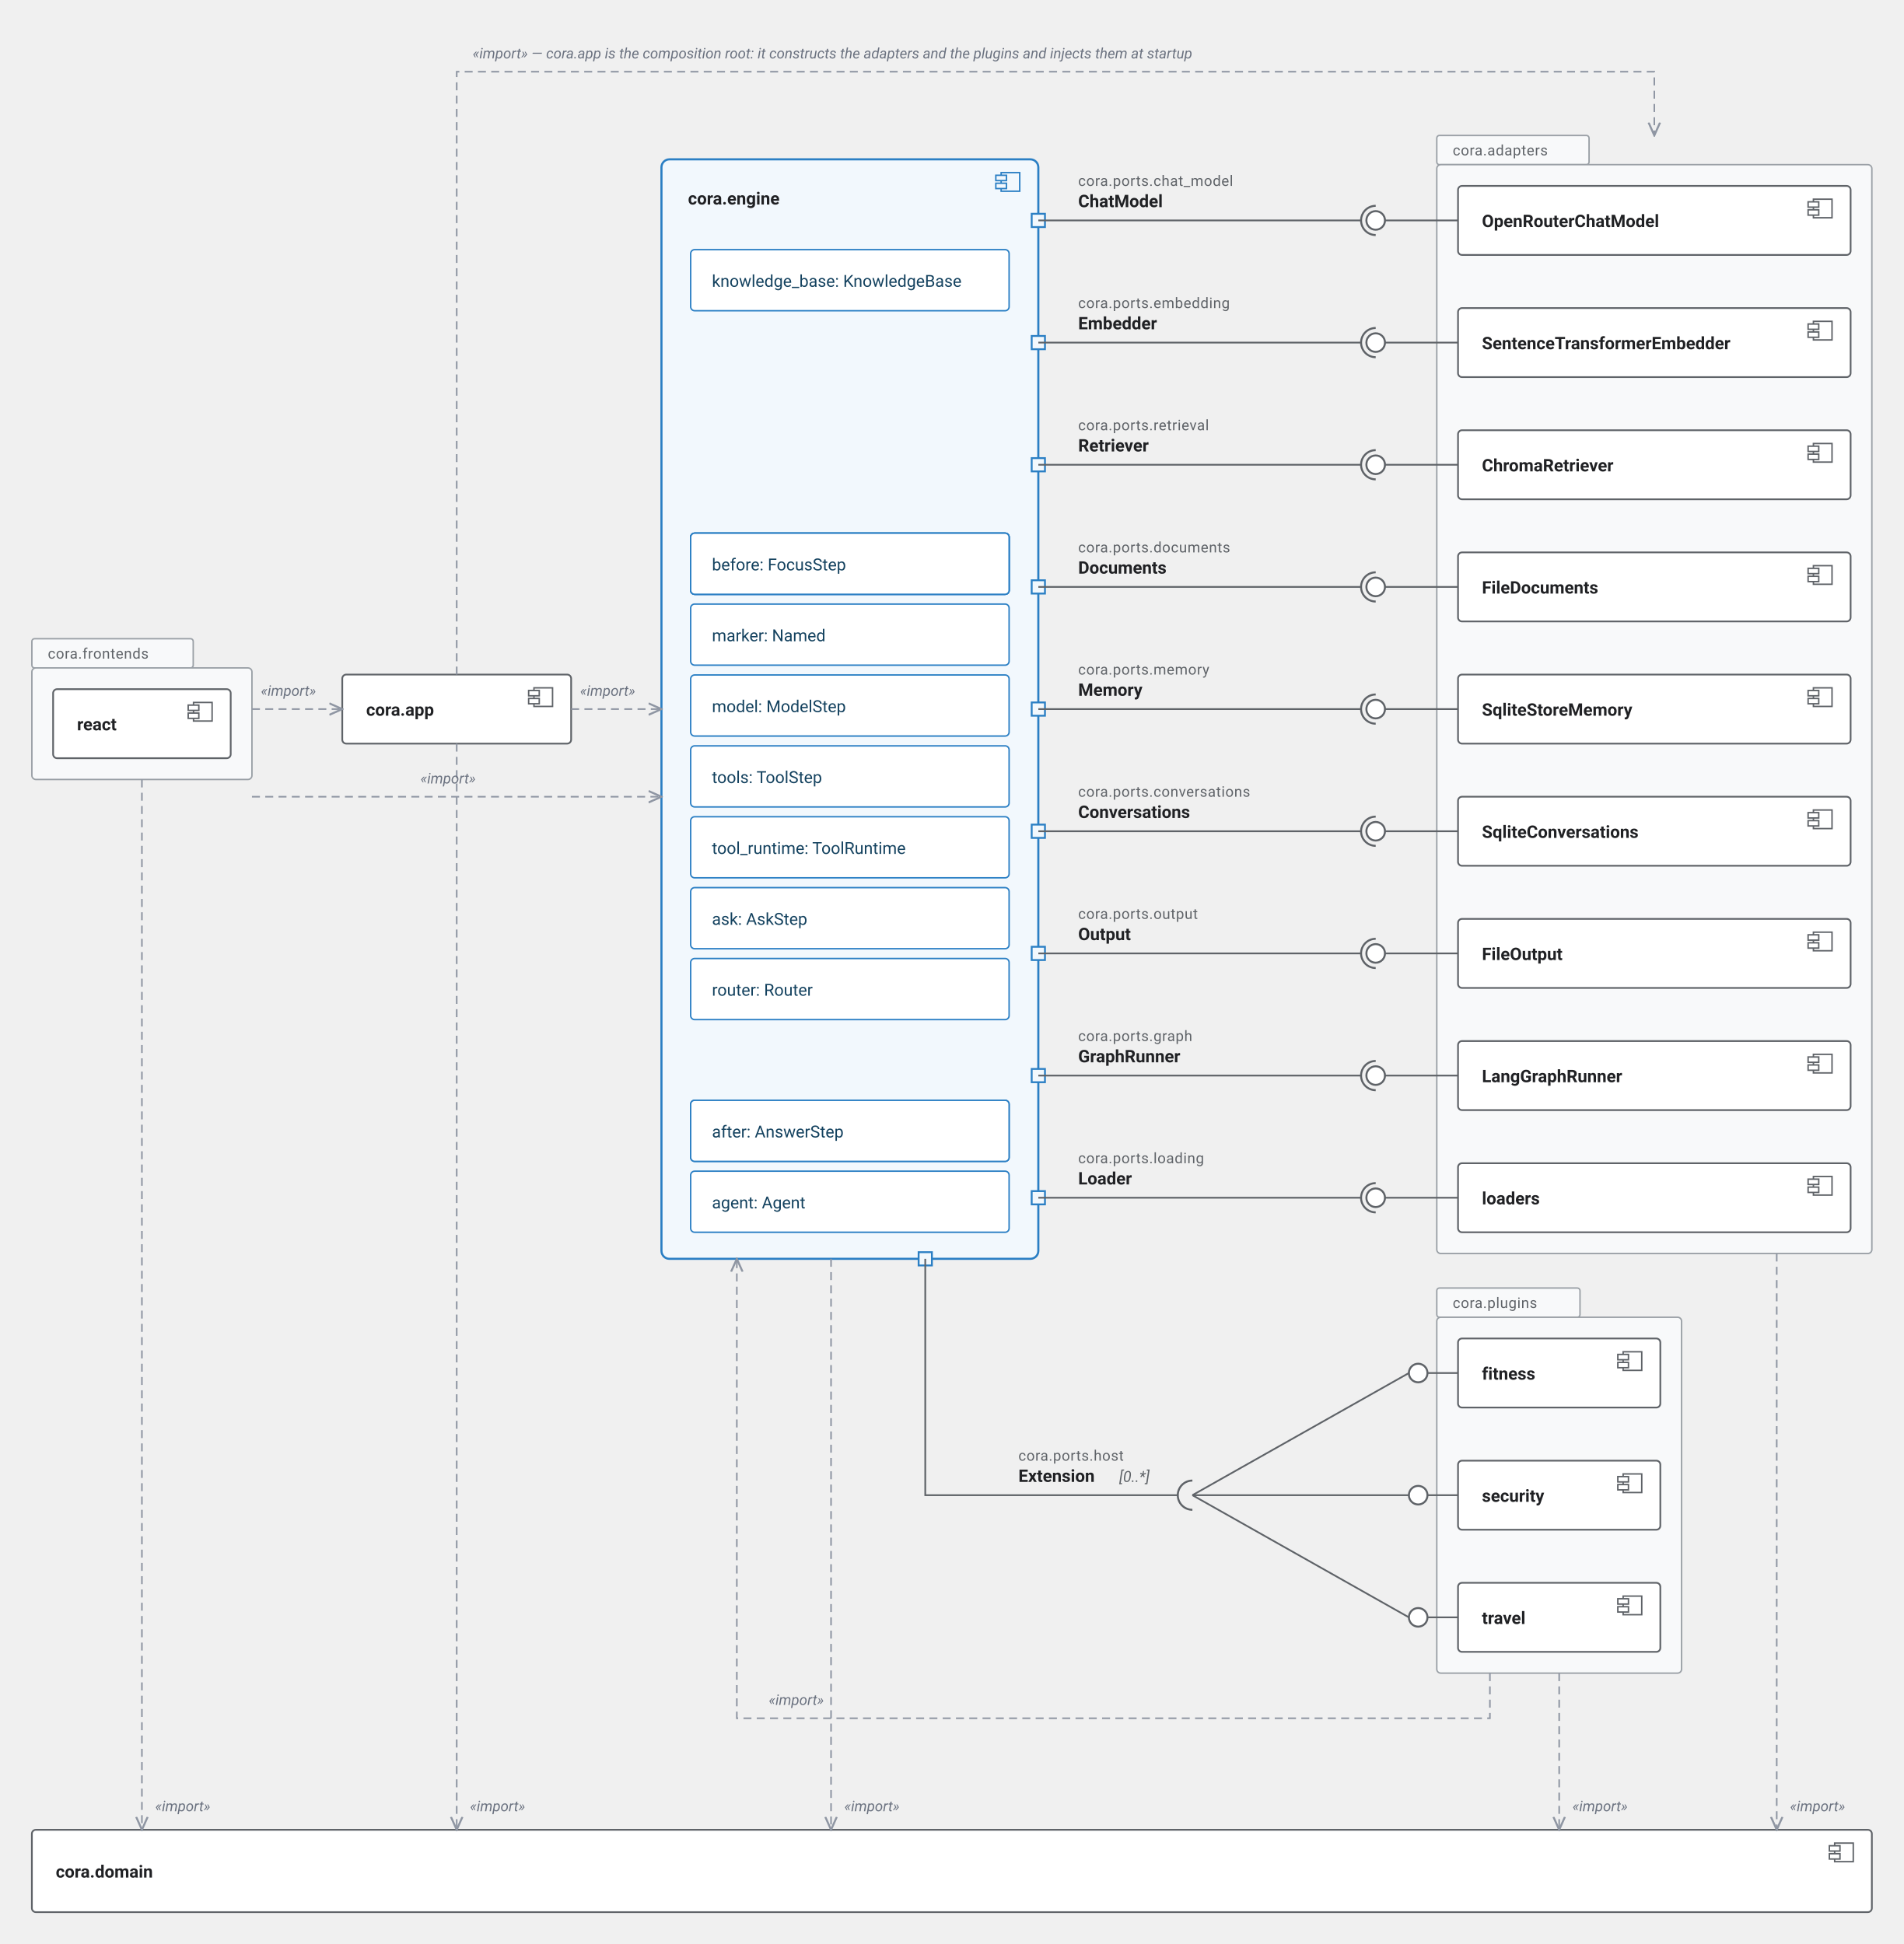
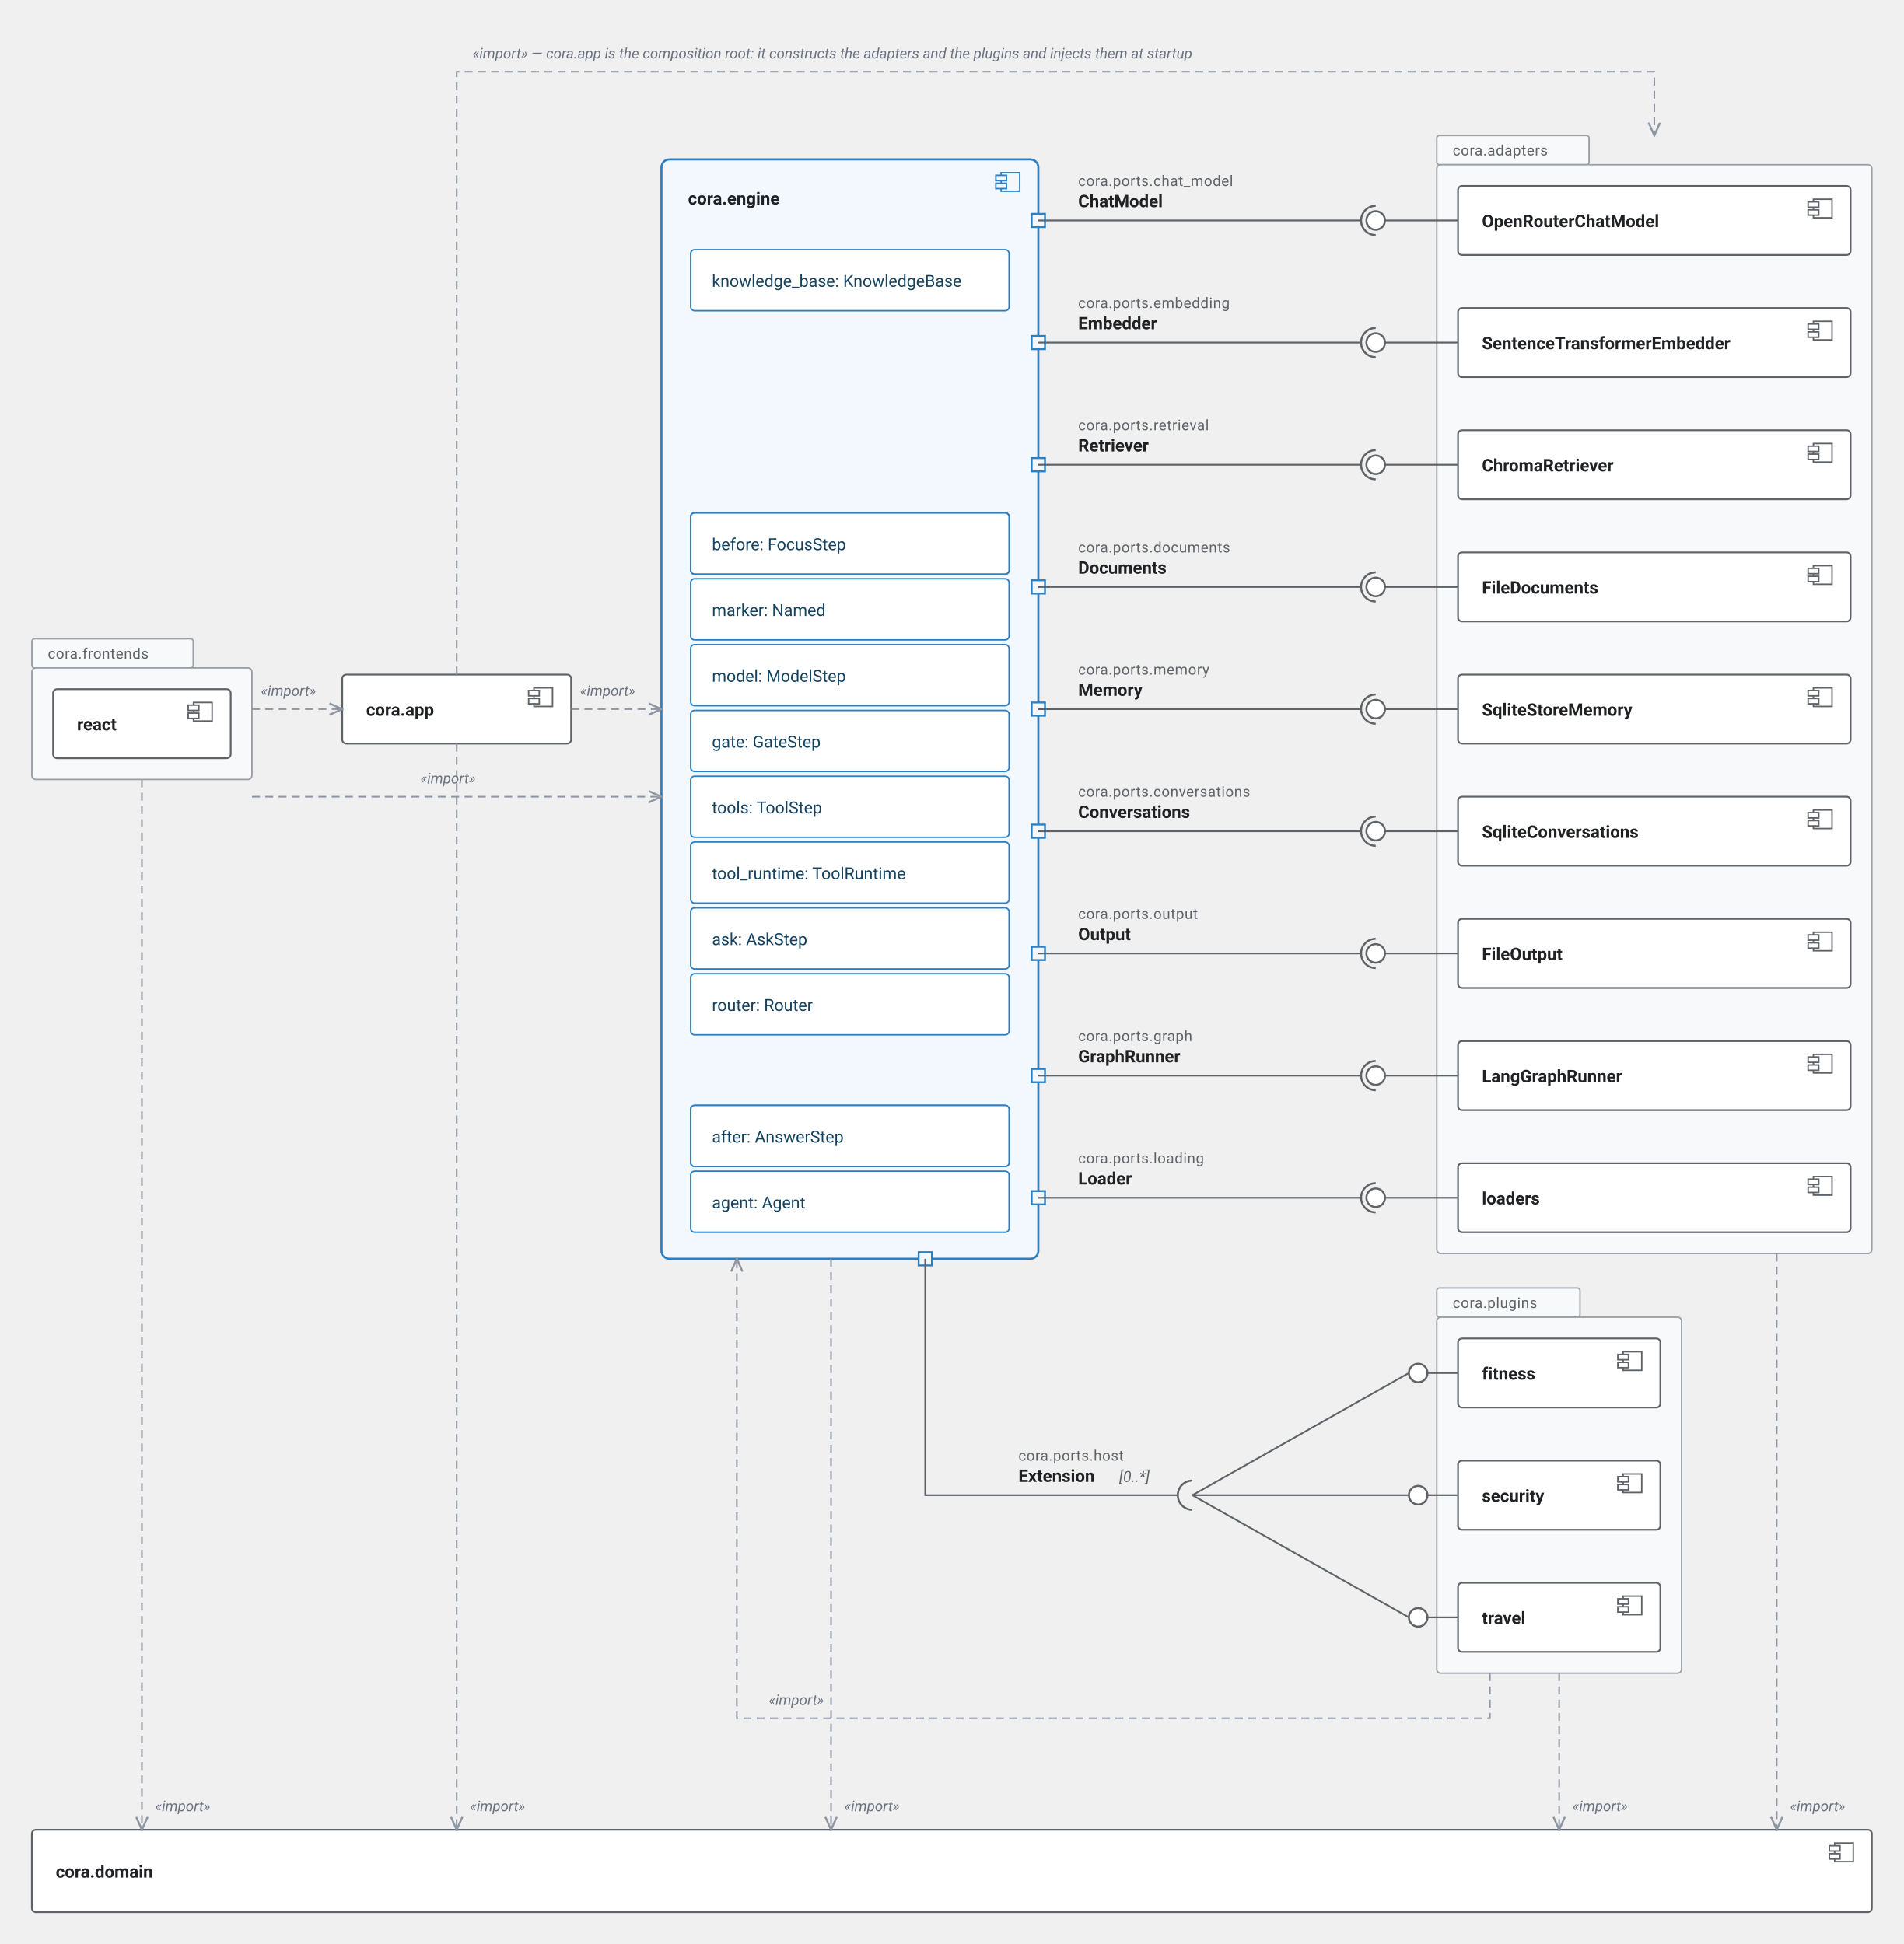
- <svg xmlns="http://www.w3.org/2000/svg" viewBox="0 0 1433.35 1464" width="1433.35" height="1464" role="img" aria-label="cora as a UML component diagram: 1 frontends, an engine of 10 parts, 10 required interfaces wired to the components that provide them, and the packages each one imports. Generated by scripts/gen_component_map.py.">
+ <svg xmlns="http://www.w3.org/2000/svg" viewBox="0 0 1433.35 1464" width="1433.35" height="1464" role="img" aria-label="cora as a UML component diagram: 1 frontends, an engine of 11 parts, 10 required interfaces wired to the components that provide them, and the packages each one imports. Generated by scripts/gen_component_map.py.">
  <style>
    text { font: 13px/1.4 -apple-system, "Segoe UI", Roboto, sans-serif; fill: #202124 }
    .stereotype { font-size: 11px; fill: #5f6368; letter-spacing: .03em }
    .name { font-weight: 600 }
    .role { font-size: 12.5px }
    .engine { fill: #f2f8fd; stroke: #2b7fc4; stroke-width: 1.6 }
    .part { fill: #ffffff; stroke: #2b7fc4; stroke-width: 1.1 }
    .part-name { fill: #14425f }
    .frame { fill: #f8f9fa; stroke: #9aa0a6; stroke-width: 1.1 }
    .outer { fill: #ffffff; stroke: #5f6368; stroke-width: 1.3 }
    .glyph { fill: #ffffff; stroke: #5f6368; stroke-width: 1.1 }
    .glyph-engine { fill: #f2f8fd; stroke: #2b7fc4; stroke-width: 1.1 }
    .socket-port { fill: #f2f8fd; stroke: #2b7fc4; stroke-width: 1.4 }
    .wire { stroke: #5f6368; stroke-width: 1.3; fill: none }
    .socket { stroke: #5f6368; stroke-width: 1.5; fill: none }
    .ball { fill: #ffffff; stroke: #5f6368; stroke-width: 1.5 }
    .port { fill: #202124; font-size: 13px; font-weight: 600 }
    .multiplicity { fill: #5f6368; font-size: 11.5px; font-style: italic }
    .imports { stroke: #8f96a3; stroke-width: 1.2; fill: none;
               stroke-dasharray: 6 4; marker-end: url(#import) }
    .import-label { fill: #6b7280; font-size: 11px; font-style: italic }
    @media (prefers-color-scheme: dark) {
      text { fill: #e8eaed }
      .stereotype { fill: #9aa0a6 }
      .port { fill: #e8eaed }
      .engine { fill: #10283a; stroke: #6fb6ea }
      .part { fill: #1b2b3480; stroke: #6fb6ea }
      .part-name { fill: #cfe6f7 }
      .frame { fill: #2b2c2f; stroke: #9aa0a6 }
      .outer { fill: #303134; stroke: #bdc1c6 }
      .glyph { fill: #303134; stroke: #bdc1c6 }
      .glyph-engine { fill: #10283a; stroke: #6fb6ea }
      .socket-port { fill: #10283a; stroke: #6fb6ea }
      .wire, .socket { stroke: #bdc1c6 }
      .ball { fill: #303134; stroke: #bdc1c6 }
    }
  </style>
  <defs>
    <marker id="import" viewBox="0 0 10 10" refX="9" refY="5" markerWidth="9" markerHeight="9" orient="auto-start-reverse">
      <path d="M 0 1 L 9 5 L 0 9" fill="none" stroke="#8f96a3" stroke-width="1.4" />
    </marker>
  </defs>
  <rect x="24" y="481" width="121.48" height="22" rx="2" class="frame" />
  <rect x="24" y="503" width="165.7" height="84" rx="3" class="frame" />
  <text x="36" y="496" class="stereotype" text-anchor="start">cora.frontends</text>
  <rect x="1081.77" y="102" width="114.66" height="22" rx="2" class="frame" />
  <rect x="1081.77" y="124" width="327.58" height="820" rx="3" class="frame" />
  <text x="1093.77" y="117" class="stereotype" text-anchor="start">cora.adapters</text>
  <rect x="1081.77" y="970" width="107.84" height="22" rx="2" class="frame" />
  <rect x="1081.77" y="992" width="184.32" height="268" rx="3" class="frame" />
  <text x="1093.77" y="985" class="stereotype" text-anchor="start">cora.plugins</text>
  <rect x="498.02" y="120" width="283.75" height="828" rx="6" class="engine" />
  <text x="518.02" y="154" class="name" text-anchor="start">cora.engine</text>
  <rect x="753.77" y="130" width="14" height="14" class="glyph-engine" />
  <rect x="749.77" y="132" width="8" height="4" class="glyph-engine" />
  <rect x="749.77" y="138" width="8" height="4" class="glyph-engine" />
  <rect x="520.02" y="188" width="239.75" height="46" rx="3" class="part" />
  <text x="536.02" y="216" class="part-name role" text-anchor="start">knowledge_base: KnowledgeBase</text>
-   <rect x="520.02" y="401.538" width="239.75" height="46" rx="3" class="part" />
-   <text x="536.02" y="429.538" class="part-name role" text-anchor="start">before: Named</text>
-   <rect x="520.02" y="401.538" width="239.75" height="46" rx="3" class="part" />
-   <text x="536.02" y="429.538" class="part-name role" text-anchor="start">before: ScreenStep</text>
-   <rect x="520.02" y="401.538" width="239.75" height="46" rx="3" class="part" />
-   <text x="536.02" y="429.538" class="part-name role" text-anchor="start">before: RouteStep</text>
-   <rect x="520.02" y="401.538" width="239.75" height="46" rx="3" class="part" />
-   <text x="536.02" y="429.538" class="part-name role" text-anchor="start">before: FocusStep</text>
-   <rect x="520.02" y="454.923" width="239.75" height="46" rx="3" class="part" />
-   <text x="536.02" y="482.923" class="part-name role" text-anchor="start">marker: Named</text>
-   <rect x="520.02" y="508.308" width="239.75" height="46" rx="3" class="part" />
-   <text x="536.02" y="536.308" class="part-name role" text-anchor="start">model: ModelStep</text>
-   <rect x="520.02" y="561.692" width="239.75" height="46" rx="3" class="part" />
-   <text x="536.02" y="589.692" class="part-name role" text-anchor="start">tools: ToolStep</text>
-   <rect x="520.02" y="615.077" width="239.75" height="46" rx="3" class="part" />
-   <text x="536.02" y="643.077" class="part-name role" text-anchor="start">tool_runtime: ToolRuntime</text>
-   <rect x="520.02" y="668.462" width="239.75" height="46" rx="3" class="part" />
-   <text x="536.02" y="696.462" class="part-name role" text-anchor="start">ask: AskStep</text>
-   <rect x="520.02" y="721.846" width="239.75" height="46" rx="3" class="part" />
-   <text x="536.02" y="749.846" class="part-name role" text-anchor="start">router: Router</text>
-   <rect x="520.02" y="828.615" width="239.75" height="46" rx="3" class="part" />
-   <text x="536.02" y="856.615" class="part-name role" text-anchor="start">after: Named</text>
-   <rect x="520.02" y="828.615" width="239.75" height="46" rx="3" class="part" />
-   <text x="536.02" y="856.615" class="part-name role" text-anchor="start">after: AnswerStep</text>
+   <rect x="520.02" y="386.286" width="239.75" height="46" rx="3" class="part" />
+   <text x="536.02" y="414.286" class="part-name role" text-anchor="start">before: Named</text>
+   <rect x="520.02" y="386.286" width="239.75" height="46" rx="3" class="part" />
+   <text x="536.02" y="414.286" class="part-name role" text-anchor="start">before: ScreenStep</text>
+   <rect x="520.02" y="386.286" width="239.75" height="46" rx="3" class="part" />
+   <text x="536.02" y="414.286" class="part-name role" text-anchor="start">before: RouteStep</text>
+   <rect x="520.02" y="386.286" width="239.75" height="46" rx="3" class="part" />
+   <text x="536.02" y="414.286" class="part-name role" text-anchor="start">before: FocusStep</text>
+   <rect x="520.02" y="435.857" width="239.75" height="46" rx="3" class="part" />
+   <text x="536.02" y="463.857" class="part-name role" text-anchor="start">marker: Named</text>
+   <rect x="520.02" y="485.429" width="239.75" height="46" rx="3" class="part" />
+   <text x="536.02" y="513.429" class="part-name role" text-anchor="start">model: ModelStep</text>
+   <rect x="520.02" y="535" width="239.75" height="46" rx="3" class="part" />
+   <text x="536.02" y="563" class="part-name role" text-anchor="start">gate: GateStep</text>
+   <rect x="520.02" y="584.571" width="239.75" height="46" rx="3" class="part" />
+   <text x="536.02" y="612.571" class="part-name role" text-anchor="start">tools: ToolStep</text>
+   <rect x="520.02" y="634.143" width="239.75" height="46" rx="3" class="part" />
+   <text x="536.02" y="662.143" class="part-name role" text-anchor="start">tool_runtime: ToolRuntime</text>
+   <rect x="520.02" y="683.714" width="239.75" height="46" rx="3" class="part" />
+   <text x="536.02" y="711.714" class="part-name role" text-anchor="start">ask: AskStep</text>
+   <rect x="520.02" y="733.286" width="239.75" height="46" rx="3" class="part" />
+   <text x="536.02" y="761.286" class="part-name role" text-anchor="start">router: Router</text>
+   <rect x="520.02" y="832.429" width="239.75" height="46" rx="3" class="part" />
+   <text x="536.02" y="860.429" class="part-name role" text-anchor="start">after: Named</text>
+   <rect x="520.02" y="832.429" width="239.75" height="46" rx="3" class="part" />
+   <text x="536.02" y="860.429" class="part-name role" text-anchor="start">after: AnswerStep</text>
  <rect x="520.02" y="882" width="239.75" height="46" rx="3" class="part" />
  <text x="536.02" y="910" class="part-name role" text-anchor="start">agent: Agent</text>
  <rect x="40" y="519" width="133.7" height="52" rx="3" class="outer" />
  <text x="58" y="550" class="name" text-anchor="start">react</text>
  <rect x="145.7" y="529" width="14" height="14" class="glyph" />
  <rect x="141.7" y="531" width="8" height="4" class="glyph" />
  <rect x="141.7" y="537" width="8" height="4" class="glyph" />
  <rect x="257.7" y="508" width="172.32" height="52" rx="3" class="outer" />
  <text x="275.7" y="539" class="name" text-anchor="start">cora.app</text>
  <rect x="402.02" y="518" width="14" height="14" class="glyph" />
  <rect x="398.02" y="520" width="8" height="4" class="glyph" />
  <rect x="398.02" y="526" width="8" height="4" class="glyph" />
  <rect x="24" y="1378" width="1385.35" height="62" rx="3" class="outer" />
  <text x="42" y="1414" class="name" text-anchor="start">cora.domain</text>
  <rect x="1381.35" y="1388" width="14" height="14" class="glyph" />
  <rect x="1377.35" y="1390" width="8" height="4" class="glyph" />
  <rect x="1377.35" y="1396" width="8" height="4" class="glyph" />
  <rect x="1097.77" y="140" width="295.58" height="52" rx="3" class="outer" />
  <text x="1115.77" y="171" class="name" text-anchor="start">OpenRouterChatModel</text>
  <rect x="1365.35" y="150" width="14" height="14" class="glyph" />
  <rect x="1361.35" y="152" width="8" height="4" class="glyph" />
  <rect x="1361.35" y="158" width="8" height="4" class="glyph" />
  <rect x="1097.77" y="232" width="295.58" height="52" rx="3" class="outer" />
  <text x="1115.77" y="263" class="name" text-anchor="start">SentenceTransformerEmbedder</text>
  <rect x="1365.35" y="242" width="14" height="14" class="glyph" />
  <rect x="1361.35" y="244" width="8" height="4" class="glyph" />
  <rect x="1361.35" y="250" width="8" height="4" class="glyph" />
  <rect x="1097.77" y="324" width="295.58" height="52" rx="3" class="outer" />
  <text x="1115.77" y="355" class="name" text-anchor="start">ChromaRetriever</text>
  <rect x="1365.35" y="334" width="14" height="14" class="glyph" />
  <rect x="1361.35" y="336" width="8" height="4" class="glyph" />
  <rect x="1361.35" y="342" width="8" height="4" class="glyph" />
  <rect x="1097.77" y="416" width="295.58" height="52" rx="3" class="outer" />
  <text x="1115.77" y="447" class="name" text-anchor="start">FileDocuments</text>
  <rect x="1365.35" y="426" width="14" height="14" class="glyph" />
  <rect x="1361.35" y="428" width="8" height="4" class="glyph" />
  <rect x="1361.35" y="434" width="8" height="4" class="glyph" />
  <rect x="1097.77" y="508" width="295.58" height="52" rx="3" class="outer" />
  <text x="1115.77" y="539" class="name" text-anchor="start">SqliteStoreMemory</text>
  <rect x="1365.35" y="518" width="14" height="14" class="glyph" />
  <rect x="1361.35" y="520" width="8" height="4" class="glyph" />
  <rect x="1361.35" y="526" width="8" height="4" class="glyph" />
  <rect x="1097.77" y="600" width="295.58" height="52" rx="3" class="outer" />
  <text x="1115.77" y="631" class="name" text-anchor="start">SqliteConversations</text>
  <rect x="1365.35" y="610" width="14" height="14" class="glyph" />
  <rect x="1361.35" y="612" width="8" height="4" class="glyph" />
  <rect x="1361.35" y="618" width="8" height="4" class="glyph" />
  <rect x="1097.77" y="692" width="295.58" height="52" rx="3" class="outer" />
  <text x="1115.77" y="723" class="name" text-anchor="start">FileOutput</text>
  <rect x="1365.35" y="702" width="14" height="14" class="glyph" />
  <rect x="1361.35" y="704" width="8" height="4" class="glyph" />
  <rect x="1361.35" y="710" width="8" height="4" class="glyph" />
  <rect x="1097.77" y="784" width="295.58" height="52" rx="3" class="outer" />
  <text x="1115.77" y="815" class="name" text-anchor="start">LangGraphRunner</text>
  <rect x="1365.35" y="794" width="14" height="14" class="glyph" />
  <rect x="1361.35" y="796" width="8" height="4" class="glyph" />
  <rect x="1361.35" y="802" width="8" height="4" class="glyph" />
  <rect x="1097.77" y="876" width="295.58" height="52" rx="3" class="outer" />
  <text x="1115.77" y="907" class="name" text-anchor="start">loaders</text>
  <rect x="1365.35" y="886" width="14" height="14" class="glyph" />
  <rect x="1361.35" y="888" width="8" height="4" class="glyph" />
  <rect x="1361.35" y="894" width="8" height="4" class="glyph" />
  <rect x="1097.77" y="1008" width="152.32" height="52" rx="3" class="outer" />
  <text x="1115.77" y="1039" class="name" text-anchor="start">fitness</text>
  <rect x="1222.09" y="1018" width="14" height="14" class="glyph" />
  <rect x="1218.09" y="1020" width="8" height="4" class="glyph" />
  <rect x="1218.09" y="1026" width="8" height="4" class="glyph" />
  <rect x="1097.77" y="1100" width="152.32" height="52" rx="3" class="outer" />
  <text x="1115.77" y="1131" class="name" text-anchor="start">security</text>
  <rect x="1222.09" y="1110" width="14" height="14" class="glyph" />
  <rect x="1218.09" y="1112" width="8" height="4" class="glyph" />
  <rect x="1218.09" y="1118" width="8" height="4" class="glyph" />
  <rect x="1097.77" y="1192" width="152.32" height="52" rx="3" class="outer" />
  <text x="1115.77" y="1223" class="name" text-anchor="start">travel</text>
  <rect x="1222.09" y="1202" width="14" height="14" class="glyph" />
  <rect x="1218.09" y="1204" width="8" height="4" class="glyph" />
  <rect x="1218.09" y="1210" width="8" height="4" class="glyph" />
  <rect x="776.77" y="161" width="10" height="10" class="socket-port" />
  <path d="M 781.77 166 L 1024.77 166" class="wire" />
  <path d="M 1035.77 155 A 11 11 0 0 0 1035.77 177" class="socket" />
  <circle cx="1035.77" cy="166" r="7" class="ball" />
  <path d="M 1042.77 166 L 1097.77 166" class="wire" />
  <text x="811.77" y="140" class="stereotype" text-anchor="start">cora.ports.chat_model</text>
  <text x="811.77" y="156" class="port" text-anchor="start">ChatModel</text>
  <rect x="776.77" y="253" width="10" height="10" class="socket-port" />
  <path d="M 781.77 258 L 1024.77 258" class="wire" />
  <path d="M 1035.77 247 A 11 11 0 0 0 1035.77 269" class="socket" />
  <circle cx="1035.77" cy="258" r="7" class="ball" />
  <path d="M 1042.77 258 L 1097.77 258" class="wire" />
  <text x="811.77" y="232" class="stereotype" text-anchor="start">cora.ports.embedding</text>
  <text x="811.77" y="248" class="port" text-anchor="start">Embedder</text>
  <rect x="776.77" y="345" width="10" height="10" class="socket-port" />
  <path d="M 781.77 350 L 1024.77 350" class="wire" />
  <path d="M 1035.77 339 A 11 11 0 0 0 1035.77 361" class="socket" />
  <circle cx="1035.77" cy="350" r="7" class="ball" />
  <path d="M 1042.77 350 L 1097.77 350" class="wire" />
  <text x="811.77" y="324" class="stereotype" text-anchor="start">cora.ports.retrieval</text>
  <text x="811.77" y="340" class="port" text-anchor="start">Retriever</text>
  <rect x="776.77" y="437" width="10" height="10" class="socket-port" />
  <path d="M 781.77 442 L 1024.77 442" class="wire" />
  <path d="M 1035.77 431 A 11 11 0 0 0 1035.77 453" class="socket" />
  <circle cx="1035.77" cy="442" r="7" class="ball" />
  <path d="M 1042.77 442 L 1097.77 442" class="wire" />
  <text x="811.77" y="416" class="stereotype" text-anchor="start">cora.ports.documents</text>
  <text x="811.77" y="432" class="port" text-anchor="start">Documents</text>
  <rect x="776.77" y="529" width="10" height="10" class="socket-port" />
  <path d="M 781.77 534 L 1024.77 534" class="wire" />
  <path d="M 1035.77 523 A 11 11 0 0 0 1035.77 545" class="socket" />
  <circle cx="1035.77" cy="534" r="7" class="ball" />
  <path d="M 1042.77 534 L 1097.77 534" class="wire" />
  <text x="811.77" y="508" class="stereotype" text-anchor="start">cora.ports.memory</text>
  <text x="811.77" y="524" class="port" text-anchor="start">Memory</text>
  <rect x="776.77" y="621" width="10" height="10" class="socket-port" />
  <path d="M 781.77 626 L 1024.77 626" class="wire" />
  <path d="M 1035.77 615 A 11 11 0 0 0 1035.77 637" class="socket" />
  <circle cx="1035.77" cy="626" r="7" class="ball" />
  <path d="M 1042.77 626 L 1097.77 626" class="wire" />
  <text x="811.77" y="600" class="stereotype" text-anchor="start">cora.ports.conversations</text>
  <text x="811.77" y="616" class="port" text-anchor="start">Conversations</text>
  <rect x="776.77" y="713" width="10" height="10" class="socket-port" />
  <path d="M 781.77 718 L 1024.77 718" class="wire" />
  <path d="M 1035.77 707 A 11 11 0 0 0 1035.77 729" class="socket" />
  <circle cx="1035.77" cy="718" r="7" class="ball" />
  <path d="M 1042.77 718 L 1097.77 718" class="wire" />
  <text x="811.77" y="692" class="stereotype" text-anchor="start">cora.ports.output</text>
  <text x="811.77" y="708" class="port" text-anchor="start">Output</text>
  <rect x="776.77" y="805" width="10" height="10" class="socket-port" />
  <path d="M 781.77 810 L 1024.77 810" class="wire" />
  <path d="M 1035.77 799 A 11 11 0 0 0 1035.77 821" class="socket" />
  <circle cx="1035.77" cy="810" r="7" class="ball" />
  <path d="M 1042.77 810 L 1097.77 810" class="wire" />
  <text x="811.77" y="784" class="stereotype" text-anchor="start">cora.ports.graph</text>
  <text x="811.77" y="800" class="port" text-anchor="start">GraphRunner</text>
  <rect x="776.77" y="897" width="10" height="10" class="socket-port" />
  <path d="M 781.77 902 L 1024.77 902" class="wire" />
  <path d="M 1035.77 891 A 11 11 0 0 0 1035.77 913" class="socket" />
  <circle cx="1035.77" cy="902" r="7" class="ball" />
  <path d="M 1042.77 902 L 1097.77 902" class="wire" />
  <text x="811.77" y="876" class="stereotype" text-anchor="start">cora.ports.loading</text>
  <text x="811.77" y="892" class="port" text-anchor="start">Loader</text>
  <rect x="691.645" y="943" width="10" height="10" class="socket-port" />
  <path d="M 696.645 948 L 696.645 1126 L 886.77 1126" class="wire" />
  <path d="M 897.77 1115 A 11 11 0 0 0 897.77 1137" class="socket" />
  <text x="766.77" y="1100" class="stereotype" text-anchor="start">cora.ports.host</text>
  <text x="766.77" y="1116" class="port" text-anchor="start">Extension</text>
  <text x="842.63" y="1116" class="multiplicity" text-anchor="start">[0..*]</text>
  <path d="M 897.77 1126 L 1060.77 1034" class="wire" />
  <circle cx="1067.77" cy="1034" r="7" class="ball" />
  <path d="M 1074.77 1034 L 1097.77 1034" class="wire" />
  <path d="M 897.77 1126 L 1060.77 1126" class="wire" />
  <circle cx="1067.77" cy="1126" r="7" class="ball" />
  <path d="M 1074.77 1126 L 1097.77 1126" class="wire" />
  <path d="M 897.77 1126 L 1060.77 1218" class="wire" />
  <circle cx="1067.77" cy="1218" r="7" class="ball" />
  <path d="M 1074.77 1218 L 1097.77 1218" class="wire" />
  <path d="M 1337.72 944 L 1337.72 1378" class="imports" />
  <text x="1347.72" y="1364" class="import-label" text-anchor="start">«import»</text>
  <path d="M 343.86 508 L 343.86 54 L 1245.56 54 L 1245.56 102" class="imports" />
  <text x="355.86" y="44" class="import-label" text-anchor="start">«import» — cora.app is the composition root: it constructs the adapters and the plugins and injects them at startup</text>
  <path d="M 343.86 560 L 343.86 1378" class="imports" />
  <text x="353.86" y="1364" class="import-label" text-anchor="start">«import»</text>
  <path d="M 430.02 534 L 498.02 534" class="imports" />
  <text x="436.74" y="524" class="import-label" text-anchor="start">«import»</text>
  <path d="M 625.707 948 L 625.707 1378" class="imports" />
  <text x="635.707" y="1364" class="import-label" text-anchor="start">«import»</text>
  <path d="M 189.7 534 L 257.7 534" class="imports" />
  <text x="196.42" y="524" class="import-label" text-anchor="start">«import»</text>
  <path d="M 106.85 587 L 106.85 1378" class="imports" />
  <text x="116.85" y="1364" class="import-label" text-anchor="start">«import»</text>
  <path d="M 189.7 600 L 498.02 600" class="imports" />
  <text x="316.58" y="590" class="import-label" text-anchor="start">«import»</text>
  <path d="M 1173.93 1260 L 1173.93 1378" class="imports" />
  <text x="1183.93" y="1364" class="import-label" text-anchor="start">«import»</text>
  <path d="M 1121.77 1260 L 1121.77 1294 L 554.77 1294 L 554.77 948" class="imports" />
  <text x="578.77" y="1284" class="import-label" text-anchor="start">«import»</text>
</svg>
